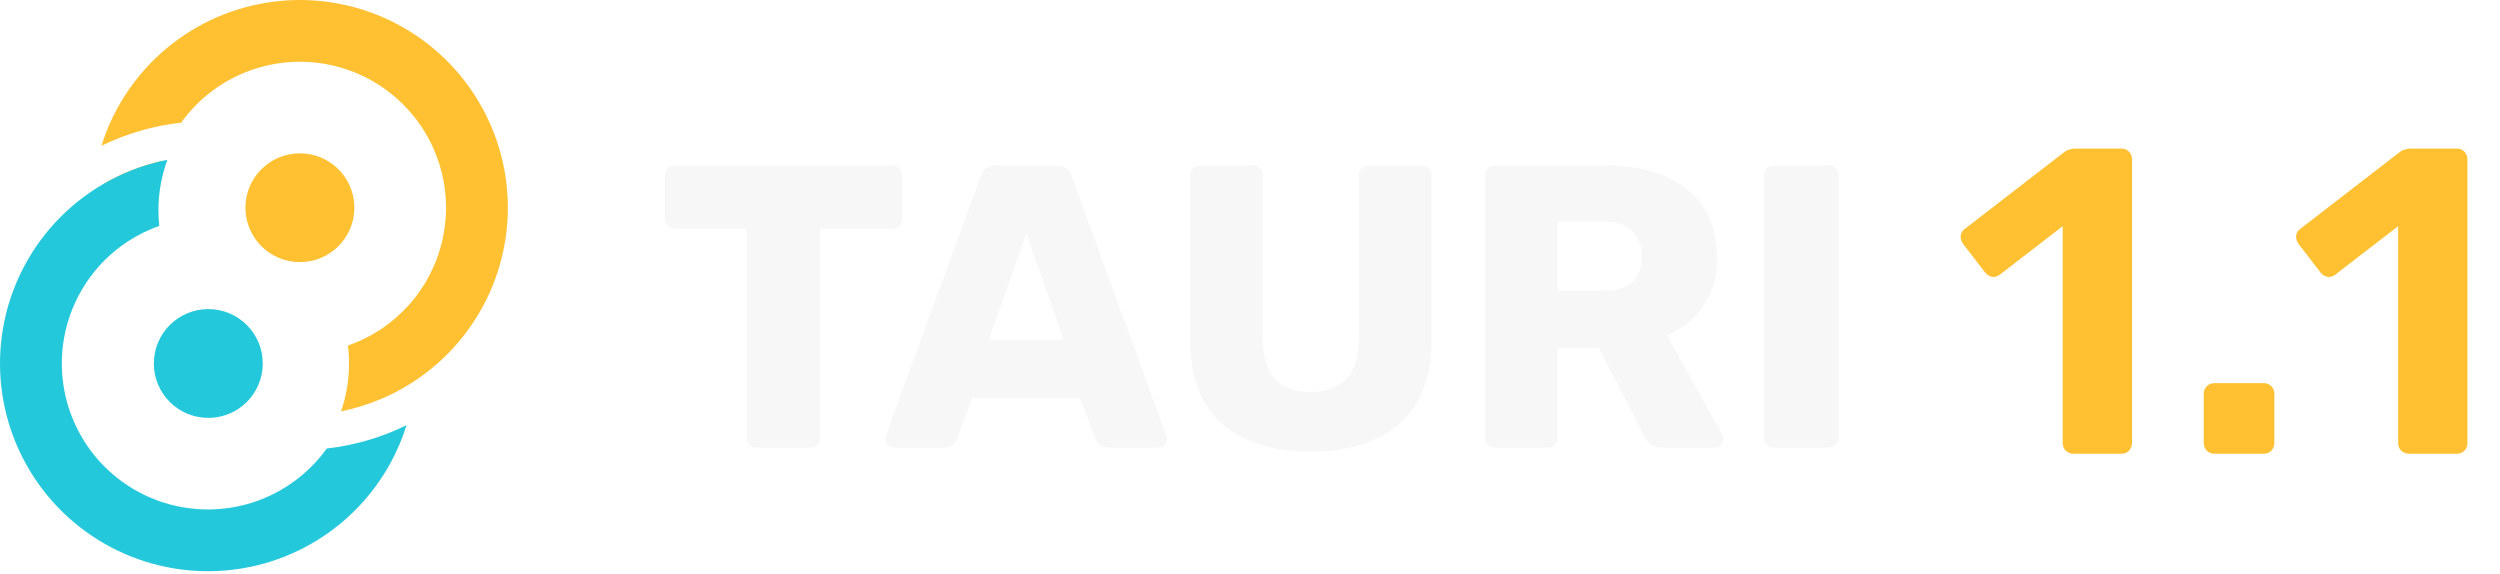
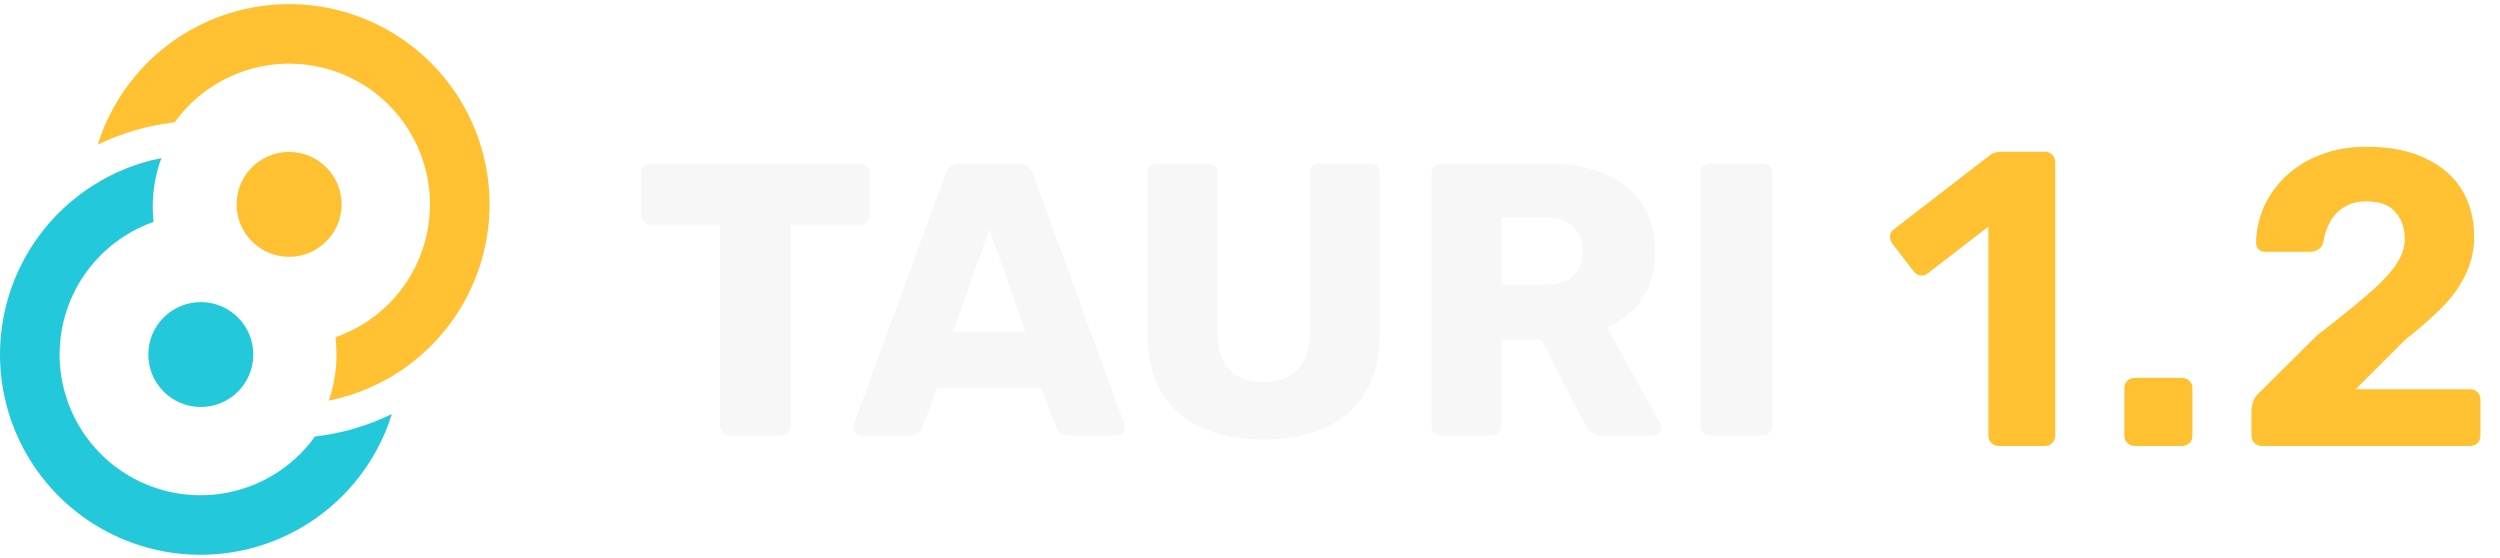
- <svg xmlns="http://www.w3.org/2000/svg" width="562" height="129" viewBox="0 0 562 129" fill="none">
-   <path d="M170.144 100.615C169.539 100.615 168.995 100.403 168.511 99.98C168.087 99.497 167.876 98.953 167.876 98.349V51.414H151.729C151.124 51.414 150.58 51.203 150.096 50.78C149.673 50.297 149.461 49.753 149.461 49.149V39.454C149.461 38.789 149.673 38.246 150.096 37.823C150.58 37.4 151.124 37.188 151.729 37.188H200.532C201.197 37.188 201.742 37.4 202.165 37.823C202.588 38.246 202.8 38.789 202.8 39.454V49.149C202.8 49.813 202.588 50.357 202.165 50.78C201.742 51.203 201.197 51.414 200.532 51.414H184.385V98.349C184.385 98.953 184.174 99.497 183.75 99.98C183.327 100.403 182.783 100.615 182.118 100.615H170.144Z" fill="#F7F7F7" />
-   <path d="M200.949 100.615C200.465 100.615 200.012 100.433 199.588 100.071C199.225 99.648 199.044 99.195 199.044 98.712C199.044 98.349 199.074 98.078 199.135 97.896L220.452 39.725C220.633 39.001 221.027 38.397 221.631 37.913C222.236 37.43 223.022 37.188 223.99 37.188H237.415C238.383 37.188 239.169 37.43 239.774 37.913C240.379 38.397 240.772 39.001 240.953 39.725L262.18 97.896L262.361 98.712C262.361 99.195 262.149 99.648 261.726 100.071C261.363 100.433 260.91 100.615 260.365 100.615H249.208C247.756 100.615 246.789 99.98 246.305 98.712L242.767 89.47H218.547L215.1 98.712C214.616 99.98 213.618 100.615 212.107 100.615H200.949ZM239.139 76.422L230.703 52.501L222.266 76.422H239.139Z" fill="#F7F7F7" />
-   <path d="M294.763 101.521C286.236 101.521 279.554 99.437 274.716 95.269C269.938 91.101 267.549 84.818 267.549 76.422V39.454C267.549 38.789 267.761 38.246 268.184 37.823C268.668 37.4 269.213 37.188 269.817 37.188H281.519C282.184 37.188 282.729 37.4 283.152 37.823C283.636 38.246 283.878 38.789 283.878 39.454V76.331C283.878 80.258 284.785 83.218 286.599 85.211C288.474 87.144 291.165 88.111 294.672 88.111C298.12 88.111 300.78 87.114 302.655 85.121C304.53 83.127 305.467 80.197 305.467 76.331V39.454C305.467 38.789 305.679 38.246 306.102 37.823C306.586 37.4 307.13 37.188 307.735 37.188H319.528C320.193 37.188 320.737 37.4 321.16 37.823C321.584 38.246 321.795 38.789 321.795 39.454V76.422C321.795 84.818 319.376 91.101 314.538 95.269C309.761 99.437 303.169 101.521 294.763 101.521Z" fill="#F7F7F7" />
-   <path d="M336.093 100.615C335.488 100.615 334.944 100.403 334.46 99.98C334.036 99.497 333.825 98.953 333.825 98.349V39.454C333.825 38.789 334.036 38.246 334.46 37.823C334.944 37.4 335.488 37.188 336.093 37.188H360.766C368.689 37.188 374.857 39.001 379.272 42.625C383.747 46.189 385.984 51.263 385.984 57.847C385.984 62.076 384.986 65.67 382.991 68.63C380.995 71.59 378.244 73.855 374.736 75.425L387.164 97.715C387.345 98.078 387.436 98.41 387.436 98.712C387.436 99.195 387.224 99.648 386.801 100.071C386.438 100.433 386.015 100.615 385.531 100.615H373.466C371.712 100.615 370.473 99.799 369.747 98.168L359.406 78.234H350.153V98.349C350.153 99.014 349.911 99.557 349.427 99.98C349.004 100.403 348.46 100.615 347.794 100.615H336.093ZM360.585 65.368C363.367 65.368 365.483 64.703 366.935 63.374C368.386 61.985 369.112 60.082 369.112 57.666C369.112 55.25 368.386 53.347 366.935 51.958C365.544 50.508 363.427 49.783 360.585 49.783H350.153V65.368H360.585Z" fill="#F7F7F7" />
-   <path d="M398.812 100.615C398.207 100.615 397.663 100.403 397.179 99.98C396.755 99.497 396.544 98.953 396.544 98.349V39.454C396.544 38.789 396.755 38.246 397.179 37.823C397.663 37.4 398.207 37.188 398.812 37.188H410.967C411.632 37.188 412.177 37.4 412.6 37.823C413.084 38.246 413.326 38.789 413.326 39.454V98.349C413.326 99.014 413.084 99.557 412.6 99.98C412.177 100.403 411.632 100.615 410.967 100.615H398.812Z" fill="#F7F7F7" />
-   <path d="M79.661 46.694C79.661 53.448 74.18 58.923 67.418 58.923C60.656 58.923 55.175 53.448 55.175 46.694C55.175 39.94 60.656 34.465 67.418 34.465C74.18 34.465 79.661 39.94 79.661 46.694Z" fill="#FFC131" />
-   <ellipse cx="46.827" cy="81.715" rx="12.243" ry="12.229" transform="rotate(180 46.8267 81.7145)" fill="#24C8DB" />
-   <path fill-rule="evenodd" clip-rule="evenodd" d="M92.793 85.91C87.852 89.1 82.377 91.314 76.664 92.466C77.834 89.098 78.469 85.48 78.469 81.715C78.469 80.349 78.385 79.002 78.223 77.68C80.681 76.825 83.041 75.677 85.249 74.252C90.562 70.822 94.771 65.932 97.369 60.171C99.967 54.41 100.845 48.021 99.896 41.774C98.948 35.526 96.213 29.685 92.021 24.953C87.83 20.22 82.359 16.797 76.266 15.095C70.174 13.393 63.719 13.484 57.678 15.358C51.636 17.231 46.264 20.808 42.208 25.657C41.689 26.278 41.194 26.917 40.724 27.571C34.465 28.266 28.403 30.035 22.797 32.772C24.621 26.937 27.584 21.49 31.543 16.757C37.315 9.856 44.959 4.766 53.557 2.1C62.154 -0.566 71.34 -0.696 80.01 1.726C88.68 4.148 96.465 9.019 102.43 15.754C108.396 22.489 112.287 30.802 113.637 39.692C114.987 48.583 113.738 57.674 110.04 65.873C106.343 74.071 100.354 81.029 92.793 85.91ZM23.353 41.288L34.813 42.694C35.086 40.475 35.584 38.301 36.293 36.203C31.747 37.245 27.386 38.96 23.353 41.288Z" fill="#FFC131" />
-   <path fill-rule="evenodd" clip-rule="evenodd" d="M21.373 42.498C26.351 39.285 31.87 37.061 37.63 35.917C36.328 39.449 35.617 43.267 35.617 47.25C35.617 48.441 35.681 49.618 35.805 50.776C33.396 51.627 31.083 52.758 28.917 54.157C23.604 57.587 19.395 62.476 16.797 68.238C14.198 73.999 13.321 80.387 14.269 86.635C15.218 92.882 17.952 98.723 22.144 103.456C26.336 108.189 31.807 111.612 37.899 113.314C43.991 115.016 50.446 114.925 56.488 113.051C62.53 111.177 67.901 107.601 71.957 102.752C72.479 102.127 72.977 101.486 73.449 100.827C79.713 100.122 85.777 98.341 91.383 95.59C89.56 101.443 86.592 106.906 82.623 111.652C76.851 118.553 69.207 123.642 60.609 126.309C52.011 128.975 42.825 129.105 34.156 126.683C25.486 124.261 17.7 119.389 11.735 112.654C5.77 105.919 1.879 97.607 0.529 88.716C-0.821 79.826 0.427 70.735 4.125 62.536C7.823 54.337 13.812 47.379 21.373 42.498ZM90.747 87.112L90.746 87.112C90.647 87.17 90.548 87.227 90.448 87.284C90.548 87.227 90.647 87.17 90.747 87.112ZM78.817 91.959C78.505 92.037 78.193 92.113 77.88 92.186C77.88 92.186 77.879 92.186 77.879 92.186C78.193 92.113 78.505 92.037 78.817 91.959Z" fill="#24C8DB" />
-   <path d="M466.146 102C465.493 102 464.905 101.771 464.382 101.314C463.925 100.857 463.696 100.269 463.696 99.55V50.844L449.584 61.722C448.996 62.179 448.375 62.343 447.722 62.212C447.134 62.081 446.611 61.722 446.154 61.134L441.254 54.764C440.862 54.176 440.699 53.555 440.764 52.902C440.895 52.249 441.254 51.726 441.842 51.334L464.186 34.086C464.578 33.825 464.937 33.661 465.264 33.596C465.656 33.465 466.081 33.4 466.538 33.4H476.926C477.579 33.4 478.135 33.629 478.592 34.086C479.049 34.543 479.278 35.131 479.278 35.85V99.55C479.278 100.269 479.049 100.857 478.592 101.314C478.135 101.771 477.579 102 476.926 102H466.146ZM497.851 102C497.132 102 496.544 101.771 496.087 101.314C495.629 100.857 495.401 100.269 495.401 99.55V88.574C495.401 87.855 495.629 87.267 496.087 86.81C496.544 86.353 497.132 86.124 497.851 86.124H508.827C509.545 86.124 510.133 86.353 510.591 86.81C511.048 87.267 511.277 87.855 511.277 88.574V99.55C511.277 100.269 511.048 100.857 510.591 101.314C510.133 101.771 509.545 102 508.827 102H497.851ZM541.552 102C540.899 102 540.311 101.771 539.788 101.314C539.331 100.857 539.102 100.269 539.102 99.55V50.844L524.99 61.722C524.402 62.179 523.782 62.343 523.128 62.212C522.54 62.081 522.018 61.722 521.56 61.134L516.66 54.764C516.268 54.176 516.105 53.555 516.17 52.902C516.301 52.249 516.66 51.726 517.248 51.334L539.592 34.086C539.984 33.825 540.344 33.661 540.67 33.596C541.062 33.465 541.487 33.4 541.944 33.4H552.332C552.986 33.4 553.541 33.629 553.998 34.086C554.456 34.543 554.684 35.131 554.684 35.85V99.55C554.684 100.269 554.456 100.857 553.998 101.314C553.541 101.771 552.986 102 552.332 102H541.552Z" fill="#FFC131" />
+ <svg xmlns="http://www.w3.org/2000/svg" width="583" height="130" viewBox="0 0 583 130" fill="none">
+   <path d="M170.144 101.579C169.539 101.579 168.995 101.368 168.511 100.945C168.087 100.462 167.876 99.918 167.876 99.314V52.379H151.729C151.124 52.379 150.58 52.167 150.096 51.745C149.673 51.261 149.461 50.718 149.461 50.114V40.419C149.461 39.754 149.673 39.21 150.096 38.788C150.58 38.365 151.124 38.153 151.729 38.153H200.532C201.197 38.153 201.742 38.365 202.165 38.788C202.588 39.21 202.8 39.754 202.8 40.419V50.114C202.8 50.778 202.588 51.322 202.165 51.745C201.742 52.167 201.197 52.379 200.532 52.379H184.385V99.314C184.385 99.918 184.174 100.462 183.75 100.945C183.327 101.368 182.783 101.579 182.118 101.579H170.144Z" fill="#F7F7F7" />
+   <path d="M200.949 101.579C200.465 101.579 200.012 101.398 199.588 101.036C199.225 100.613 199.044 100.16 199.044 99.677C199.044 99.314 199.074 99.042 199.135 98.861L220.452 40.69C220.633 39.965 221.027 39.361 221.631 38.878C222.236 38.395 223.022 38.153 223.99 38.153H237.415C238.383 38.153 239.169 38.395 239.774 38.878C240.379 39.361 240.772 39.965 240.953 40.69L262.18 98.861L262.361 99.677C262.361 100.16 262.149 100.613 261.726 101.036C261.363 101.398 260.91 101.579 260.365 101.579H249.208C247.756 101.579 246.789 100.945 246.305 99.677L242.767 90.434H218.547L215.1 99.677C214.616 100.945 213.618 101.579 212.107 101.579H200.949ZM239.139 77.387L230.703 53.466L222.266 77.387H239.139Z" fill="#F7F7F7" />
+   <path d="M294.763 102.485C286.236 102.485 279.554 100.401 274.716 96.234C269.938 92.066 267.549 85.783 267.549 77.387V40.419C267.549 39.754 267.761 39.21 268.184 38.788C268.668 38.365 269.213 38.153 269.817 38.153H281.519C282.184 38.153 282.729 38.365 283.152 38.788C283.636 39.21 283.878 39.754 283.878 40.419V77.296C283.878 81.223 284.785 84.183 286.599 86.176C288.474 88.109 291.165 89.075 294.672 89.075C298.12 89.075 300.78 88.079 302.655 86.085C304.53 84.092 305.467 81.162 305.467 77.296V40.419C305.467 39.754 305.679 39.21 306.102 38.788C306.586 38.365 307.13 38.153 307.735 38.153H319.528C320.193 38.153 320.737 38.365 321.16 38.788C321.584 39.21 321.795 39.754 321.795 40.419V77.387C321.795 85.783 319.376 92.066 314.538 96.234C309.761 100.401 303.169 102.485 294.763 102.485Z" fill="#F7F7F7" />
+   <path d="M336.093 101.579C335.488 101.579 334.944 101.368 334.46 100.945C334.036 100.462 333.825 99.918 333.825 99.314V40.419C333.825 39.754 334.036 39.21 334.46 38.788C334.944 38.365 335.488 38.153 336.093 38.153H360.766C368.689 38.153 374.857 39.965 379.272 43.59C383.747 47.154 385.984 52.228 385.984 58.812C385.984 63.041 384.986 66.635 382.991 69.594C380.995 72.554 378.244 74.82 374.736 76.39L387.164 98.68C387.345 99.042 387.436 99.375 387.436 99.677C387.436 100.16 387.224 100.613 386.801 101.036C386.438 101.398 386.015 101.579 385.531 101.579H373.466C371.712 101.579 370.473 100.764 369.747 99.133L359.406 79.199H350.153V99.314C350.153 99.979 349.911 100.522 349.427 100.945C349.004 101.368 348.46 101.579 347.794 101.579H336.093ZM360.585 66.333C363.367 66.333 365.483 65.668 366.935 64.339C368.386 62.95 369.112 61.047 369.112 58.631C369.112 56.215 368.386 54.312 366.935 52.922C365.544 51.473 363.427 50.748 360.585 50.748H350.153V66.333H360.585Z" fill="#F7F7F7" />
+   <path d="M398.812 101.579C398.207 101.579 397.663 101.368 397.179 100.945C396.755 100.462 396.544 99.918 396.544 99.314V40.419C396.544 39.754 396.755 39.21 397.179 38.788C397.663 38.365 398.207 38.153 398.812 38.153H410.967C411.632 38.153 412.177 38.365 412.6 38.788C413.084 39.21 413.326 39.754 413.326 40.419V99.314C413.326 99.979 413.084 100.522 412.6 100.945C412.177 101.368 411.632 101.579 410.967 101.579H398.812Z" fill="#F7F7F7" />
+   <path d="M79.661 47.659C79.661 54.413 74.18 59.888 67.418 59.888C60.656 59.888 55.175 54.413 55.175 47.659C55.175 40.905 60.656 35.429 67.418 35.429C74.18 35.429 79.661 40.905 79.661 47.659Z" fill="#FFC131" />
+   <ellipse cx="46.827" cy="82.679" rx="12.243" ry="12.229" transform="rotate(180 46.8267 82.6794)" fill="#24C8DB" />
+   <path fill-rule="evenodd" clip-rule="evenodd" d="M92.793 86.875C87.852 90.065 82.377 92.279 76.664 93.43C77.834 90.062 78.469 86.445 78.469 82.679C78.469 81.314 78.385 79.967 78.223 78.645C80.681 77.79 83.041 76.642 85.249 75.216C90.562 71.787 94.771 66.897 97.369 61.136C99.967 55.374 100.845 48.986 99.896 42.739C98.948 36.491 96.213 30.65 92.021 25.917C87.83 21.185 82.359 17.762 76.266 16.06C70.174 14.357 63.719 14.449 57.678 16.322C51.636 18.196 46.264 21.772 42.208 26.622C41.689 27.243 41.194 27.881 40.724 28.536C34.465 29.231 28.403 31 22.797 33.737C24.621 27.902 27.584 22.455 31.543 17.721C37.315 10.82 44.959 5.731 53.557 3.065C62.154 0.398 71.34 0.269 80.01 2.691C88.68 5.113 96.465 9.984 102.43 16.719C108.396 23.454 112.287 31.766 113.637 40.657C114.987 49.548 113.738 58.639 110.04 66.837C106.343 75.036 100.354 81.994 92.793 86.875ZM23.353 42.253L34.813 43.659C35.086 41.44 35.584 39.266 36.293 37.168C31.747 38.21 27.386 39.925 23.353 42.253Z" fill="#FFC131" />
+   <path fill-rule="evenodd" clip-rule="evenodd" d="M21.373 43.463C26.351 40.249 31.87 38.026 37.63 36.882C36.328 40.414 35.617 44.231 35.617 48.215C35.617 49.406 35.681 50.583 35.805 51.741C33.396 52.591 31.083 53.723 28.917 55.122C23.604 58.552 19.395 63.441 16.797 69.203C14.198 74.964 13.321 81.352 14.269 87.6C15.218 93.847 17.952 99.688 22.144 104.421C26.336 109.154 31.807 112.577 37.899 114.279C43.991 115.981 50.446 115.89 56.488 114.016C62.53 112.142 67.901 108.566 71.957 103.717C72.479 103.092 72.977 102.45 73.449 101.792C79.713 101.087 85.777 99.306 91.383 96.555C89.56 102.408 86.592 107.871 82.623 112.617C76.851 119.518 69.207 124.607 60.609 127.274C52.011 129.94 42.825 130.07 34.156 127.648C25.486 125.225 17.7 120.354 11.735 113.619C5.77 106.884 1.879 98.572 0.529 89.681C-0.821 80.791 0.427 71.7 4.125 63.501C7.823 55.302 13.812 48.344 21.373 43.463ZM90.747 88.077L90.746 88.077C90.647 88.135 90.548 88.192 90.448 88.248C90.548 88.192 90.647 88.135 90.747 88.077ZM78.817 92.924C78.505 93.002 78.193 93.078 77.88 93.15C77.88 93.15 77.879 93.15 77.879 93.15C78.193 93.078 78.505 93.002 78.817 92.924Z" fill="#24C8DB" />
+   <path d="M466.146 104C465.493 104 464.905 103.771 464.382 103.314C463.925 102.857 463.696 102.269 463.696 101.55V52.844L449.584 63.722C448.996 64.179 448.375 64.343 447.722 64.212C447.134 64.081 446.611 63.722 446.154 63.134L441.254 56.764C440.862 56.176 440.699 55.555 440.764 54.902C440.895 54.249 441.254 53.726 441.842 53.334L464.186 36.086C464.578 35.825 464.937 35.661 465.264 35.596C465.656 35.465 466.081 35.4 466.538 35.4H476.926C477.579 35.4 478.135 35.629 478.592 36.086C479.049 36.543 479.278 37.131 479.278 37.85V101.55C479.278 102.269 479.049 102.857 478.592 103.314C478.135 103.771 477.579 104 476.926 104H466.146ZM497.851 104C497.132 104 496.544 103.771 496.087 103.314C495.629 102.857 495.401 102.269 495.401 101.55V90.574C495.401 89.855 495.629 89.267 496.087 88.81C496.544 88.353 497.132 88.124 497.851 88.124H508.827C509.545 88.124 510.133 88.353 510.591 88.81C511.048 89.267 511.277 89.855 511.277 90.574V101.55C511.277 102.269 511.048 102.857 510.591 103.314C510.133 103.771 509.545 104 508.827 104H497.851ZM527.483 104C526.764 104 526.176 103.771 525.719 103.314C525.261 102.857 525.033 102.269 525.033 101.55V95.67C525.033 95.147 525.163 94.461 525.425 93.612C525.751 92.697 526.437 91.815 527.483 90.966L540.419 78.128C545.188 74.469 549.043 71.366 551.983 68.818C554.988 66.27 557.209 63.951 558.647 61.86C560.084 59.769 560.803 57.744 560.803 55.784C560.803 53.236 560.084 51.145 558.647 49.512C557.275 47.813 555.021 46.964 551.885 46.964C549.794 46.964 548.03 47.421 546.593 48.336C545.221 49.185 544.143 50.329 543.359 51.766C542.575 53.203 542.052 54.771 541.791 56.47C541.595 57.319 541.17 57.907 540.517 58.234C539.929 58.561 539.308 58.724 538.655 58.724H528.267C527.613 58.724 527.091 58.528 526.699 58.136C526.307 57.679 526.111 57.189 526.111 56.666C526.176 53.661 526.797 50.819 527.973 48.14C529.214 45.461 530.945 43.077 533.167 40.986C535.388 38.895 538.067 37.262 541.203 36.086C544.339 34.845 547.899 34.224 551.885 34.224C557.373 34.224 561.979 35.139 565.703 36.968C569.427 38.732 572.236 41.182 574.131 44.318C576.025 47.454 576.973 51.08 576.973 55.196C576.973 58.332 576.319 61.239 575.013 63.918C573.771 66.597 571.942 69.177 569.525 71.66C567.107 74.077 564.233 76.593 560.901 79.206L549.337 90.77H575.993C576.711 90.77 577.299 90.999 577.757 91.456C578.214 91.913 578.443 92.501 578.443 93.22V101.55C578.443 102.269 578.214 102.857 577.757 103.314C577.299 103.771 576.711 104 575.993 104H527.483Z" fill="#FFC131" />
</svg>
